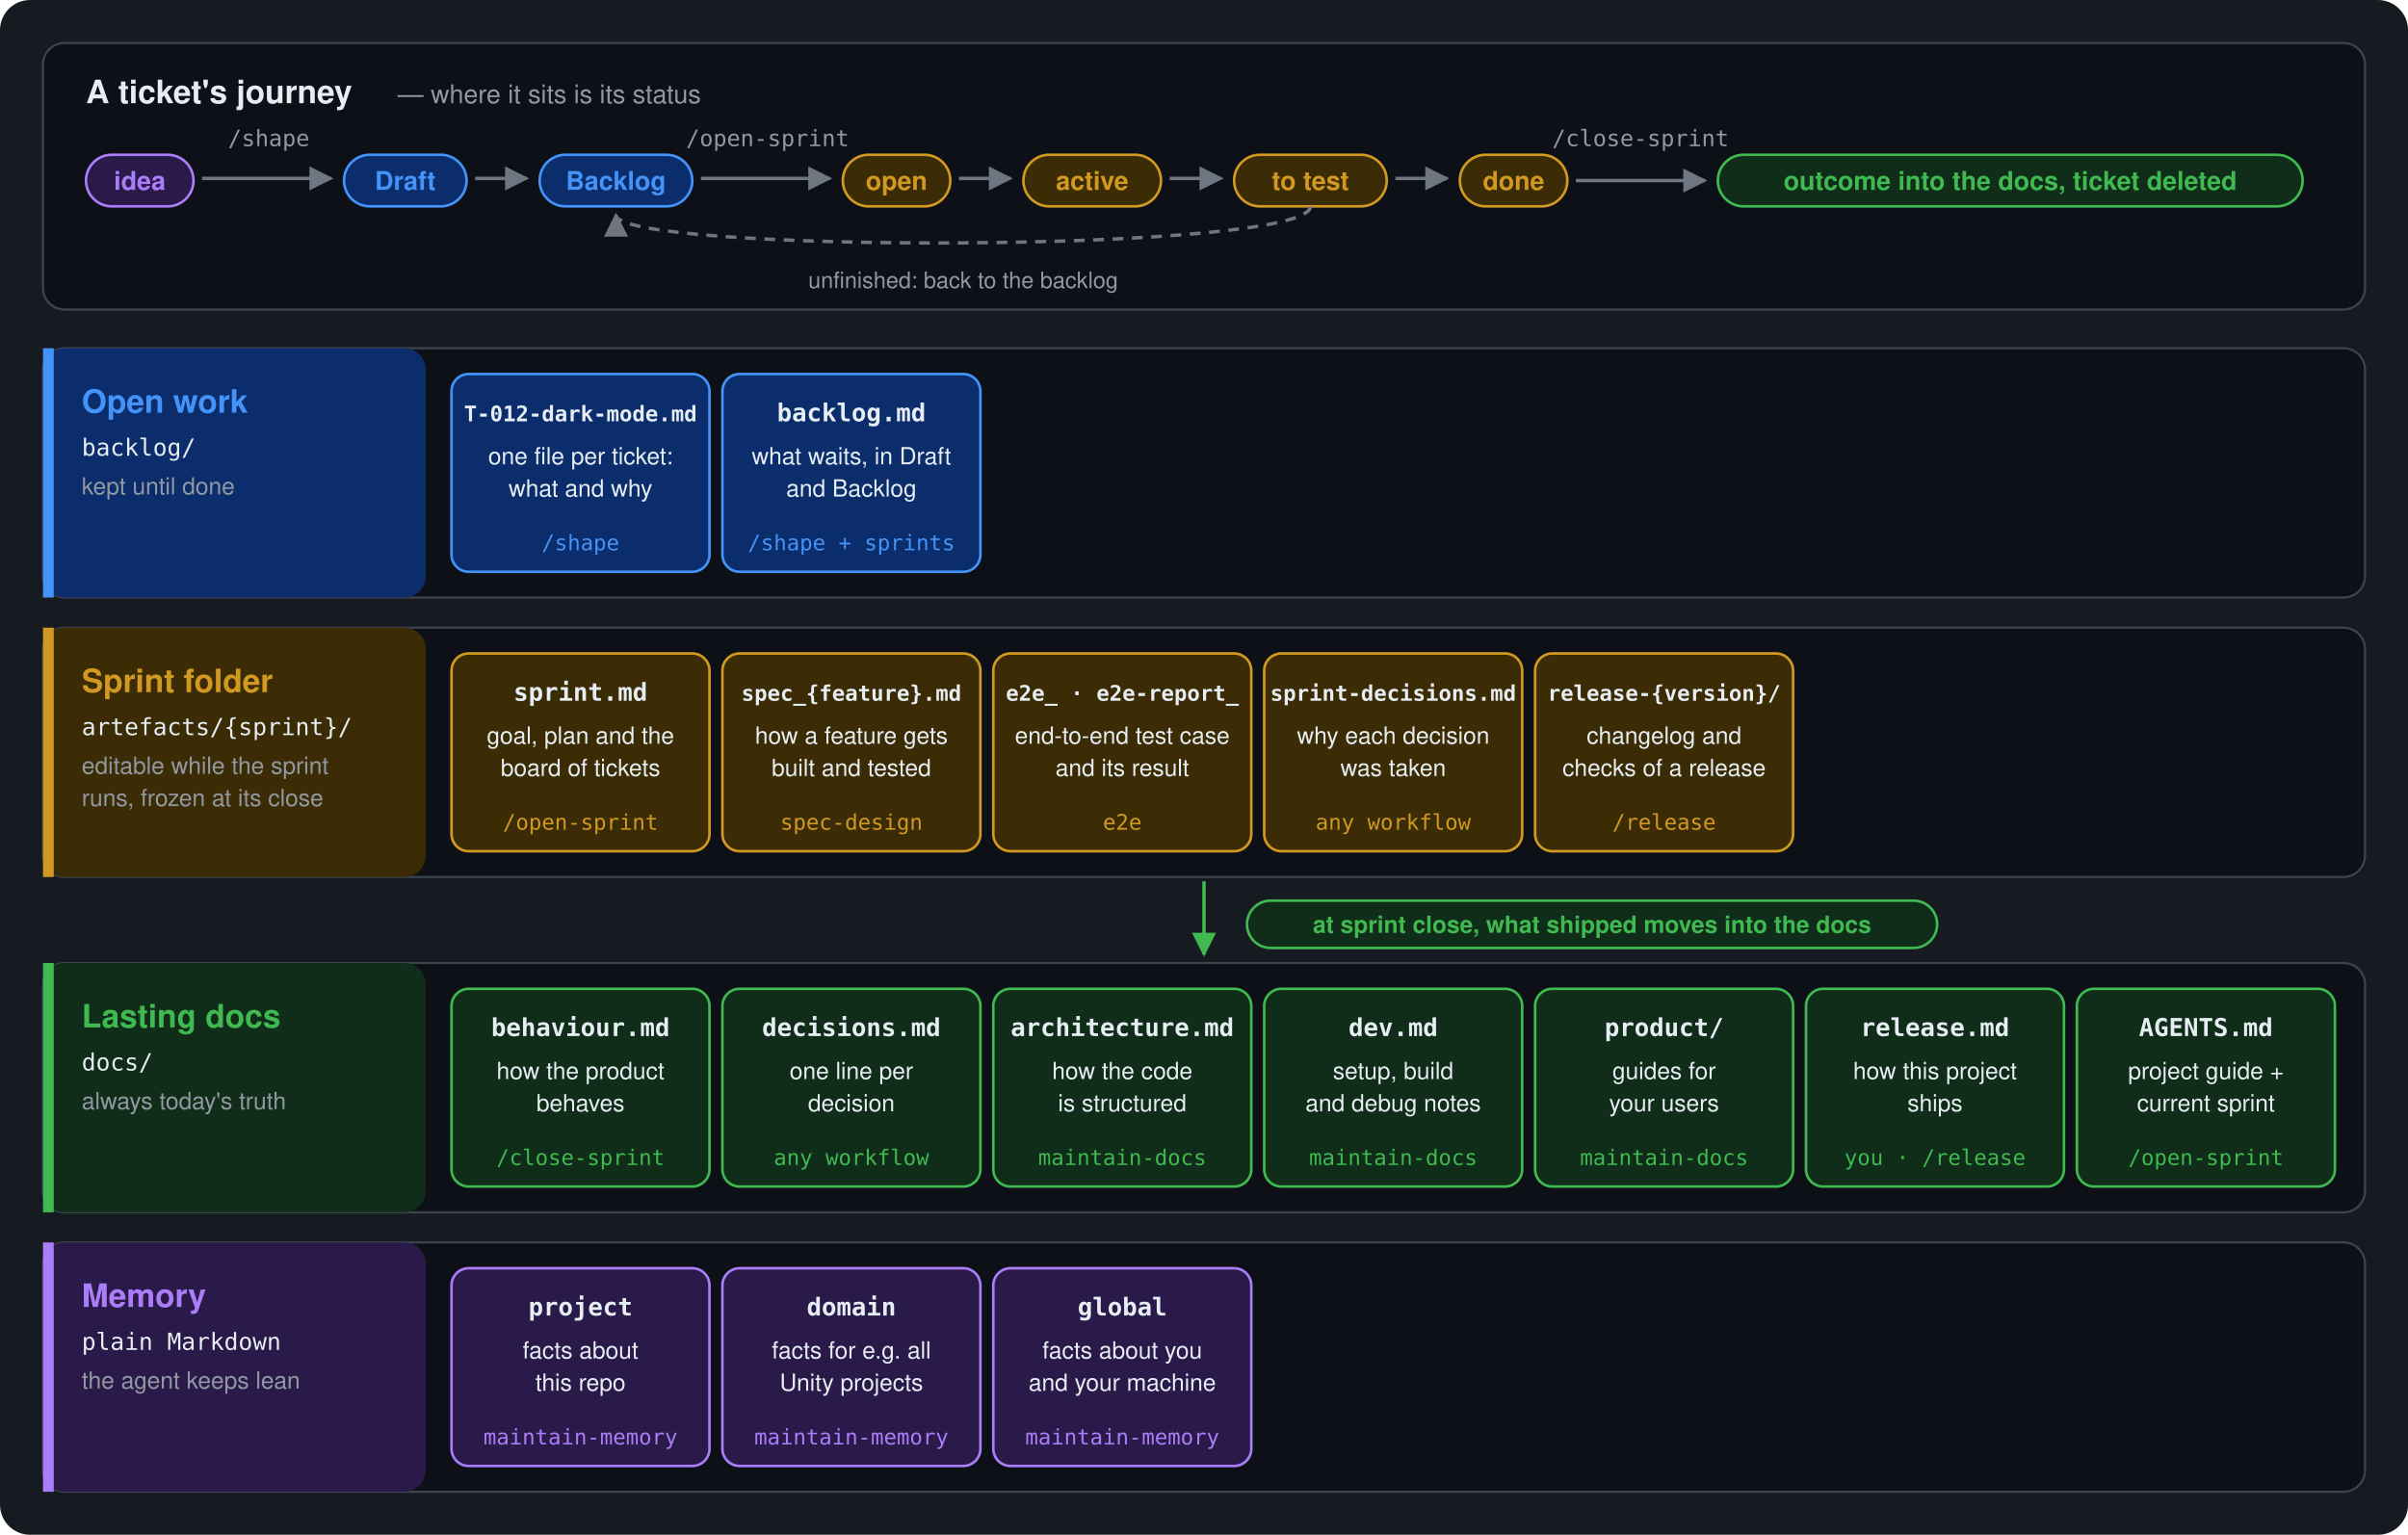
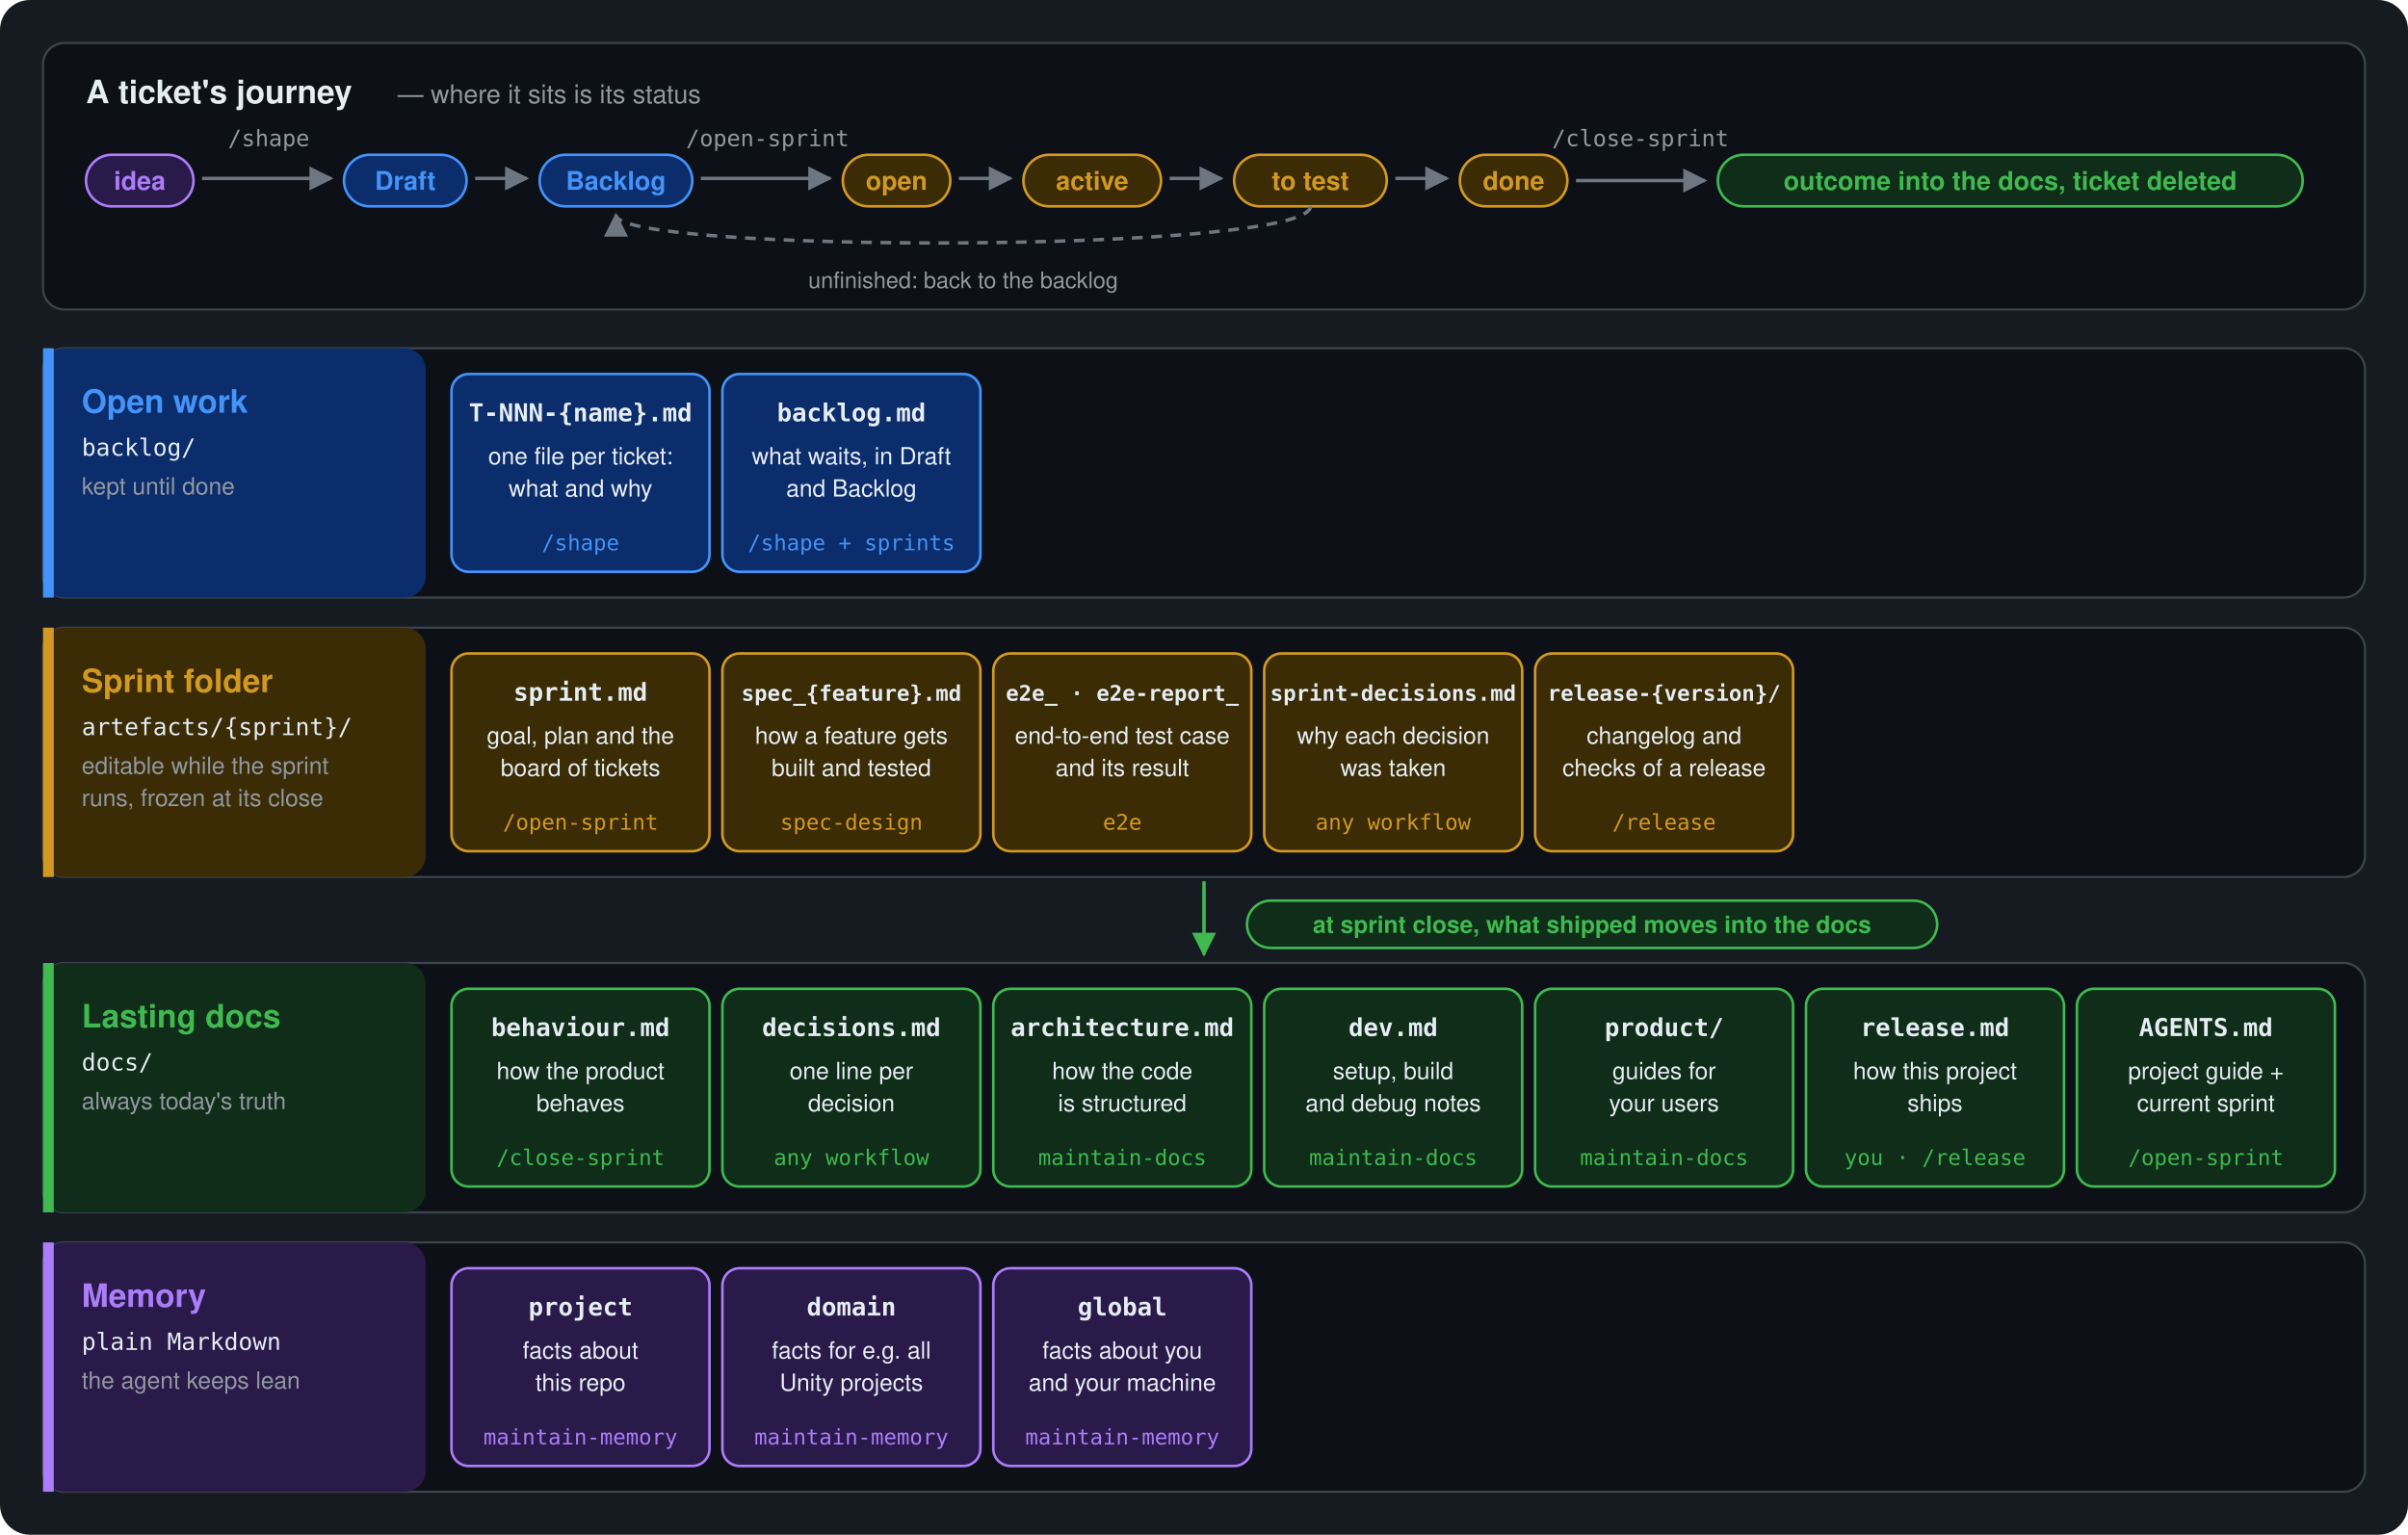
<svg xmlns="http://www.w3.org/2000/svg" viewBox="0 0 1120 714" width="1120" height="714" role="img" aria-labelledby="title desc">
  <style>
text{font-family:-apple-system, BlinkMacSystemFont, 'Segoe UI', Helvetica, Arial, sans-serif}
.bg{fill:#161b22}
.card{fill:#0d1117;stroke:#3d444d;stroke-width:1}
.t{fill:#e6edf3;font-family:-apple-system, BlinkMacSystemFont, 'Segoe UI', Helvetica, Arial, sans-serif}
.m{fill:#9198a1;font-family:-apple-system, BlinkMacSystemFont, 'Segoe UI', Helvetica, Arial, sans-serif}
text.mono{font-family:ui-monospace, SFMono-Regular, Menlo, Consolas, monospace}
.b{font-weight:600}
.arrow{stroke:#6e7681;stroke-width:1.6;fill:none}
.dash{stroke-dasharray:5 4}
.ahead{fill:#6e7681}
.blue{fill:#4493f8}
.blue-box{fill:#0c2d6b;stroke:#4493f8;stroke-width:1.2}
.blue-soft{fill:#0c2d6b}
.blue-stroke{stroke:#4493f8;stroke-width:1.6;fill:none}
.blue-head{fill:#4493f8}
.amber{fill:#d29922}
.amber-box{fill:#3b2c05;stroke:#d29922;stroke-width:1.2}
.amber-soft{fill:#3b2c05}
.amber-stroke{stroke:#d29922;stroke-width:1.6;fill:none}
.amber-head{fill:#d29922}
.green{fill:#3fb950}
.green-box{fill:#0f2d19;stroke:#3fb950;stroke-width:1.2}
.green-soft{fill:#0f2d19}
.green-stroke{stroke:#3fb950;stroke-width:1.6;fill:none}
.green-head{fill:#3fb950}
.purple{fill:#ab7df8}
.purple-box{fill:#2a1a4a;stroke:#ab7df8;stroke-width:1.2}
.purple-soft{fill:#2a1a4a}
.purple-stroke{stroke:#ab7df8;stroke-width:1.6;fill:none}
.purple-head{fill:#ab7df8}
.red{fill:#f85149}
.red-box{fill:#3d1316;stroke:#f85149;stroke-width:1.2}
.red-soft{fill:#3d1316}
.red-stroke{stroke:#f85149;stroke-width:1.6;fill:none}
.red-head{fill:#f85149}
+ .thick{stroke-width:2.4}
</style>
  <defs>
    <marker id="h-ahead" viewBox="0 0 10 10" refX="9" refY="5" markerWidth="7" markerHeight="7" orient="auto-start-reverse">
      <path d="M0,0 L10,5 L0,10 z" class="ahead" />
    </marker>
    <marker id="h-blue" viewBox="0 0 10 10" refX="9" refY="5" markerWidth="7" markerHeight="7" orient="auto-start-reverse">
      <path d="M0,0 L10,5 L0,10 z" class="blue-head" />
    </marker>
    <marker id="h-amber" viewBox="0 0 10 10" refX="9" refY="5" markerWidth="7" markerHeight="7" orient="auto-start-reverse">
      <path d="M0,0 L10,5 L0,10 z" class="amber-head" />
    </marker>
    <marker id="h-green" viewBox="0 0 10 10" refX="9" refY="5" markerWidth="7" markerHeight="7" orient="auto-start-reverse">
      <path d="M0,0 L10,5 L0,10 z" class="green-head" />
    </marker>
    <marker id="h-purple" viewBox="0 0 10 10" refX="9" refY="5" markerWidth="7" markerHeight="7" orient="auto-start-reverse">
      <path d="M0,0 L10,5 L0,10 z" class="purple-head" />
    </marker>
    <marker id="h-red" viewBox="0 0 10 10" refX="9" refY="5" markerWidth="7" markerHeight="7" orient="auto-start-reverse">
      <path d="M0,0 L10,5 L0,10 z" class="red-head" />
    </marker>
  </defs>
  <rect width="1120" height="714" rx="14" class="bg" />
  <rect x="20" y="20" width="1080" height="124" rx="10" class="card" />
  <text x="40" y="48" class="t b" font-size="15" text-anchor="start">A ticket's journey</text>
  <text x="185" y="48" class="m" font-size="12" text-anchor="start">— where it sits is its status</text>
  <rect x="40" y="72" width="50" height="24" rx="12.0" class="purple-box" />
  <text x="65.0" y="88.32" class="purple b" font-family="-apple-system, BlinkMacSystemFont, 'Segoe UI', Helvetica, Arial, sans-serif" font-size="12" text-anchor="middle">idea</text>
  <path d="M94,83 L154,83" class="arrow" marker-end="url(#h-ahead)" />
  <text x="125.0" y="68" class="m mono" font-size="10.5" text-anchor="middle">/shape</text>
  <rect x="160" y="72" width="57" height="24" rx="12.0" class="blue-box" />
  <text x="188.5" y="88.32" class="blue b" font-family="-apple-system, BlinkMacSystemFont, 'Segoe UI', Helvetica, Arial, sans-serif" font-size="12" text-anchor="middle">Draft</text>
  <path d="M221,83 L245,83" class="arrow" marker-end="url(#h-ahead)" />
  <rect x="251" y="72" width="71" height="24" rx="12.0" class="blue-box" />
  <text x="286.5" y="88.32" class="blue b" font-family="-apple-system, BlinkMacSystemFont, 'Segoe UI', Helvetica, Arial, sans-serif" font-size="12" text-anchor="middle">Backlog</text>
  <path d="M326,83 L386,83" class="arrow" marker-end="url(#h-ahead)" />
  <text x="357.0" y="68" class="m mono" font-size="10.5" text-anchor="middle">/open-sprint</text>
  <rect x="392" y="72" width="50" height="24" rx="12.0" class="amber-box" />
  <text x="417.0" y="88.32" class="amber b" font-family="-apple-system, BlinkMacSystemFont, 'Segoe UI', Helvetica, Arial, sans-serif" font-size="12" text-anchor="middle">open</text>
  <path d="M446,83 L470,83" class="arrow" marker-end="url(#h-ahead)" />
  <rect x="476" y="72" width="64" height="24" rx="12.0" class="amber-box" />
  <text x="508.0" y="88.32" class="amber b" font-family="-apple-system, BlinkMacSystemFont, 'Segoe UI', Helvetica, Arial, sans-serif" font-size="12" text-anchor="middle">active</text>
  <path d="M544,83 L568,83" class="arrow" marker-end="url(#h-ahead)" />
  <rect x="574" y="72" width="71" height="24" rx="12.0" class="amber-box" />
  <text x="609.5" y="88.32" class="amber b" font-family="-apple-system, BlinkMacSystemFont, 'Segoe UI', Helvetica, Arial, sans-serif" font-size="12" text-anchor="middle">to test</text>
  <path d="M649,83 L673,83" class="arrow" marker-end="url(#h-ahead)" />
  <rect x="679" y="72" width="50" height="24" rx="12.0" class="amber-box" />
  <text x="704.0" y="88.32" class="amber b" font-family="-apple-system, BlinkMacSystemFont, 'Segoe UI', Helvetica, Arial, sans-serif" font-size="12" text-anchor="middle">done</text>
  <path d="M733,84 L793,84" class="arrow" marker-end="url(#h-ahead)" />
  <text x="763" y="68" class="m mono" font-size="10.5" text-anchor="middle">/close-sprint</text>
  <rect x="799" y="72" width="272" height="24" rx="12.0" class="green-box" />
  <text x="935.0" y="88.32" class="green b" font-family="-apple-system, BlinkMacSystemFont, 'Segoe UI', Helvetica, Arial, sans-serif" font-size="12" text-anchor="middle">outcome into the docs, ticket deleted</text>
  <path d="M609.5,96 C609.5,118 286.5,118 286.5,100" class="arrow dash" marker-end="url(#h-ahead)" />
  <text x="448.0" y="134" class="m" font-size="10.5" text-anchor="middle">unfinished: back to the backlog</text>
  <rect x="20" y="162" width="1080" height="116" rx="10" class="card" />
  <rect x="20" y="162" width="178" height="116" rx="10" class="blue-soft" />
  <rect x="20" y="162" width="5" height="116" class="blue" />
  <text x="38" y="192" class="blue b" font-size="15" text-anchor="start">Open work</text>
  <text x="38" y="212" class="t mono" font-size="11" text-anchor="start">backlog/</text>
  <text x="38" y="230" class="m" font-size="11" text-anchor="start">kept until done</text>
  <rect x="210" y="174" width="120" height="92" rx="8" class="blue-box" />
-   <text x="270.0" y="196" class="t b mono" font-size="10" text-anchor="middle">T-012-dark-mode.md</text>
+   <text x="270.0" y="196" class="t b mono" font-size="11.5" text-anchor="middle">T-NNN-{name}.md</text>
  <text x="270.0" y="216" class="t" font-size="11" text-anchor="middle">one file per ticket:</text>
  <text x="270.0" y="231" class="t" font-size="11" text-anchor="middle">what and why</text>
  <text x="270.0" y="256" class="blue mono" font-size="10" text-anchor="middle">/shape</text>
  <rect x="336" y="174" width="120" height="92" rx="8" class="blue-box" />
  <text x="396.0" y="196" class="t b mono" font-size="11.5" text-anchor="middle">backlog.md</text>
  <text x="396.0" y="216" class="t" font-size="11" text-anchor="middle">what waits, in Draft</text>
  <text x="396.0" y="231" class="t" font-size="11" text-anchor="middle">and Backlog</text>
  <text x="396.0" y="256" class="blue mono" font-size="10" text-anchor="middle">/shape + sprints</text>
  <rect x="20" y="292" width="1080" height="116" rx="10" class="card" />
  <rect x="20" y="292" width="178" height="116" rx="10" class="amber-soft" />
  <rect x="20" y="292" width="5" height="116" class="amber" />
  <text x="38" y="322" class="amber b" font-size="15" text-anchor="start">Sprint folder</text>
  <text x="38" y="342" class="t mono" font-size="11" text-anchor="start">artefacts/{sprint}/</text>
  <text x="38" y="360" class="m" font-size="11" text-anchor="start">editable while the sprint</text>
  <text x="38" y="375" class="m" font-size="11" text-anchor="start">runs, frozen at its close</text>
  <rect x="210" y="304" width="120" height="92" rx="8" class="amber-box" />
  <text x="270.0" y="326" class="t b mono" font-size="11.5" text-anchor="middle">sprint.md</text>
  <text x="270.0" y="346" class="t" font-size="11" text-anchor="middle">goal, plan and the</text>
  <text x="270.0" y="361" class="t" font-size="11" text-anchor="middle">board of tickets</text>
  <text x="270.0" y="386" class="amber mono" font-size="10" text-anchor="middle">/open-sprint</text>
  <rect x="336" y="304" width="120" height="92" rx="8" class="amber-box" />
  <text x="396.0" y="326" class="t b mono" font-size="10" text-anchor="middle">spec_{feature}.md</text>
  <text x="396.0" y="346" class="t" font-size="11" text-anchor="middle">how a feature gets</text>
  <text x="396.0" y="361" class="t" font-size="11" text-anchor="middle">built and tested</text>
  <text x="396.0" y="386" class="amber mono" font-size="10" text-anchor="middle">spec-design</text>
  <rect x="462" y="304" width="120" height="92" rx="8" class="amber-box" />
  <text x="522.0" y="326" class="t b mono" font-size="10" text-anchor="middle">e2e_ · e2e-report_</text>
  <text x="522.0" y="346" class="t" font-size="11" text-anchor="middle">end-to-end test case</text>
  <text x="522.0" y="361" class="t" font-size="11" text-anchor="middle">and its result</text>
  <text x="522.0" y="386" class="amber mono" font-size="10" text-anchor="middle">e2e</text>
  <rect x="588" y="304" width="120" height="92" rx="8" class="amber-box" />
  <text x="648.0" y="326" class="t b mono" font-size="10" text-anchor="middle">sprint-decisions.md</text>
  <text x="648.0" y="346" class="t" font-size="11" text-anchor="middle">why each decision</text>
  <text x="648.0" y="361" class="t" font-size="11" text-anchor="middle">was taken</text>
  <text x="648.0" y="386" class="amber mono" font-size="10" text-anchor="middle">any workflow</text>
  <rect x="714" y="304" width="120" height="92" rx="8" class="amber-box" />
  <text x="774.0" y="326" class="t b mono" font-size="10" text-anchor="middle">release-{version}/</text>
  <text x="774.0" y="346" class="t" font-size="11" text-anchor="middle">changelog and</text>
  <text x="774.0" y="361" class="t" font-size="11" text-anchor="middle">checks of a release</text>
  <text x="774.0" y="386" class="amber mono" font-size="10" text-anchor="middle">/release</text>
  <path d="M560,410 L560,444" class="green-stroke" marker-end="url(#h-green)" />
  <rect x="580" y="419" width="321" height="22" rx="11.0" class="green-box" />
  <text x="740.5" y="433.96" class="green b" font-family="-apple-system, BlinkMacSystemFont, 'Segoe UI', Helvetica, Arial, sans-serif" font-size="11" text-anchor="middle">at sprint close, what shipped moves into the docs</text>
  <rect x="20" y="448" width="1080" height="116" rx="10" class="card" />
  <rect x="20" y="448" width="178" height="116" rx="10" class="green-soft" />
  <rect x="20" y="448" width="5" height="116" class="green" />
  <text x="38" y="478" class="green b" font-size="15" text-anchor="start">Lasting docs</text>
  <text x="38" y="498" class="t mono" font-size="11" text-anchor="start">docs/</text>
  <text x="38" y="516" class="m" font-size="11" text-anchor="start">always today's truth</text>
  <rect x="210" y="460" width="120" height="92" rx="8" class="green-box" />
  <text x="270.0" y="482" class="t b mono" font-size="11.5" text-anchor="middle">behaviour.md</text>
  <text x="270.0" y="502" class="t" font-size="11" text-anchor="middle">how the product</text>
  <text x="270.0" y="517" class="t" font-size="11" text-anchor="middle">behaves</text>
  <text x="270.0" y="542" class="green mono" font-size="10" text-anchor="middle">/close-sprint</text>
  <rect x="336" y="460" width="120" height="92" rx="8" class="green-box" />
  <text x="396.0" y="482" class="t b mono" font-size="11.5" text-anchor="middle">decisions.md</text>
  <text x="396.0" y="502" class="t" font-size="11" text-anchor="middle">one line per</text>
  <text x="396.0" y="517" class="t" font-size="11" text-anchor="middle">decision</text>
  <text x="396.0" y="542" class="green mono" font-size="10" text-anchor="middle">any workflow</text>
  <rect x="462" y="460" width="120" height="92" rx="8" class="green-box" />
  <text x="522.0" y="482" class="t b mono" font-size="11.5" text-anchor="middle">architecture.md</text>
  <text x="522.0" y="502" class="t" font-size="11" text-anchor="middle">how the code</text>
  <text x="522.0" y="517" class="t" font-size="11" text-anchor="middle">is structured</text>
  <text x="522.0" y="542" class="green mono" font-size="10" text-anchor="middle">maintain-docs</text>
  <rect x="588" y="460" width="120" height="92" rx="8" class="green-box" />
  <text x="648.0" y="482" class="t b mono" font-size="11.5" text-anchor="middle">dev.md</text>
  <text x="648.0" y="502" class="t" font-size="11" text-anchor="middle">setup, build</text>
  <text x="648.0" y="517" class="t" font-size="11" text-anchor="middle">and debug notes</text>
  <text x="648.0" y="542" class="green mono" font-size="10" text-anchor="middle">maintain-docs</text>
  <rect x="714" y="460" width="120" height="92" rx="8" class="green-box" />
  <text x="774.0" y="482" class="t b mono" font-size="11.5" text-anchor="middle">product/</text>
  <text x="774.0" y="502" class="t" font-size="11" text-anchor="middle">guides for</text>
  <text x="774.0" y="517" class="t" font-size="11" text-anchor="middle">your users</text>
  <text x="774.0" y="542" class="green mono" font-size="10" text-anchor="middle">maintain-docs</text>
  <rect x="840" y="460" width="120" height="92" rx="8" class="green-box" />
  <text x="900.0" y="482" class="t b mono" font-size="11.5" text-anchor="middle">release.md</text>
  <text x="900.0" y="502" class="t" font-size="11" text-anchor="middle">how this project</text>
  <text x="900.0" y="517" class="t" font-size="11" text-anchor="middle">ships</text>
  <text x="900.0" y="542" class="green mono" font-size="10" text-anchor="middle">you · /release</text>
  <rect x="966" y="460" width="120" height="92" rx="8" class="green-box" />
  <text x="1026.0" y="482" class="t b mono" font-size="11.5" text-anchor="middle">AGENTS.md</text>
  <text x="1026.0" y="502" class="t" font-size="11" text-anchor="middle">project guide +</text>
  <text x="1026.0" y="517" class="t" font-size="11" text-anchor="middle">current sprint</text>
  <text x="1026.0" y="542" class="green mono" font-size="10" text-anchor="middle">/open-sprint</text>
  <rect x="20" y="578" width="1080" height="116" rx="10" class="card" />
  <rect x="20" y="578" width="178" height="116" rx="10" class="purple-soft" />
  <rect x="20" y="578" width="5" height="116" class="purple" />
  <text x="38" y="608" class="purple b" font-size="15" text-anchor="start">Memory</text>
  <text x="38" y="628" class="t mono" font-size="11" text-anchor="start">plain Markdown</text>
  <text x="38" y="646" class="m" font-size="11" text-anchor="start">the agent keeps lean</text>
  <rect x="210" y="590" width="120" height="92" rx="8" class="purple-box" />
  <text x="270.0" y="612" class="t b mono" font-size="11.5" text-anchor="middle">project</text>
  <text x="270.0" y="632" class="t" font-size="11" text-anchor="middle">facts about</text>
  <text x="270.0" y="647" class="t" font-size="11" text-anchor="middle">this repo</text>
  <text x="270.0" y="672" class="purple mono" font-size="10" text-anchor="middle">maintain-memory</text>
  <rect x="336" y="590" width="120" height="92" rx="8" class="purple-box" />
  <text x="396.0" y="612" class="t b mono" font-size="11.5" text-anchor="middle">domain</text>
  <text x="396.0" y="632" class="t" font-size="11" text-anchor="middle">facts for e.g. all</text>
  <text x="396.0" y="647" class="t" font-size="11" text-anchor="middle">Unity projects</text>
  <text x="396.0" y="672" class="purple mono" font-size="10" text-anchor="middle">maintain-memory</text>
  <rect x="462" y="590" width="120" height="92" rx="8" class="purple-box" />
  <text x="522.0" y="612" class="t b mono" font-size="11.5" text-anchor="middle">global</text>
  <text x="522.0" y="632" class="t" font-size="11" text-anchor="middle">facts about you</text>
  <text x="522.0" y="647" class="t" font-size="11" text-anchor="middle">and your machine</text>
  <text x="522.0" y="672" class="purple mono" font-size="10" text-anchor="middle">maintain-memory</text>
</svg>
